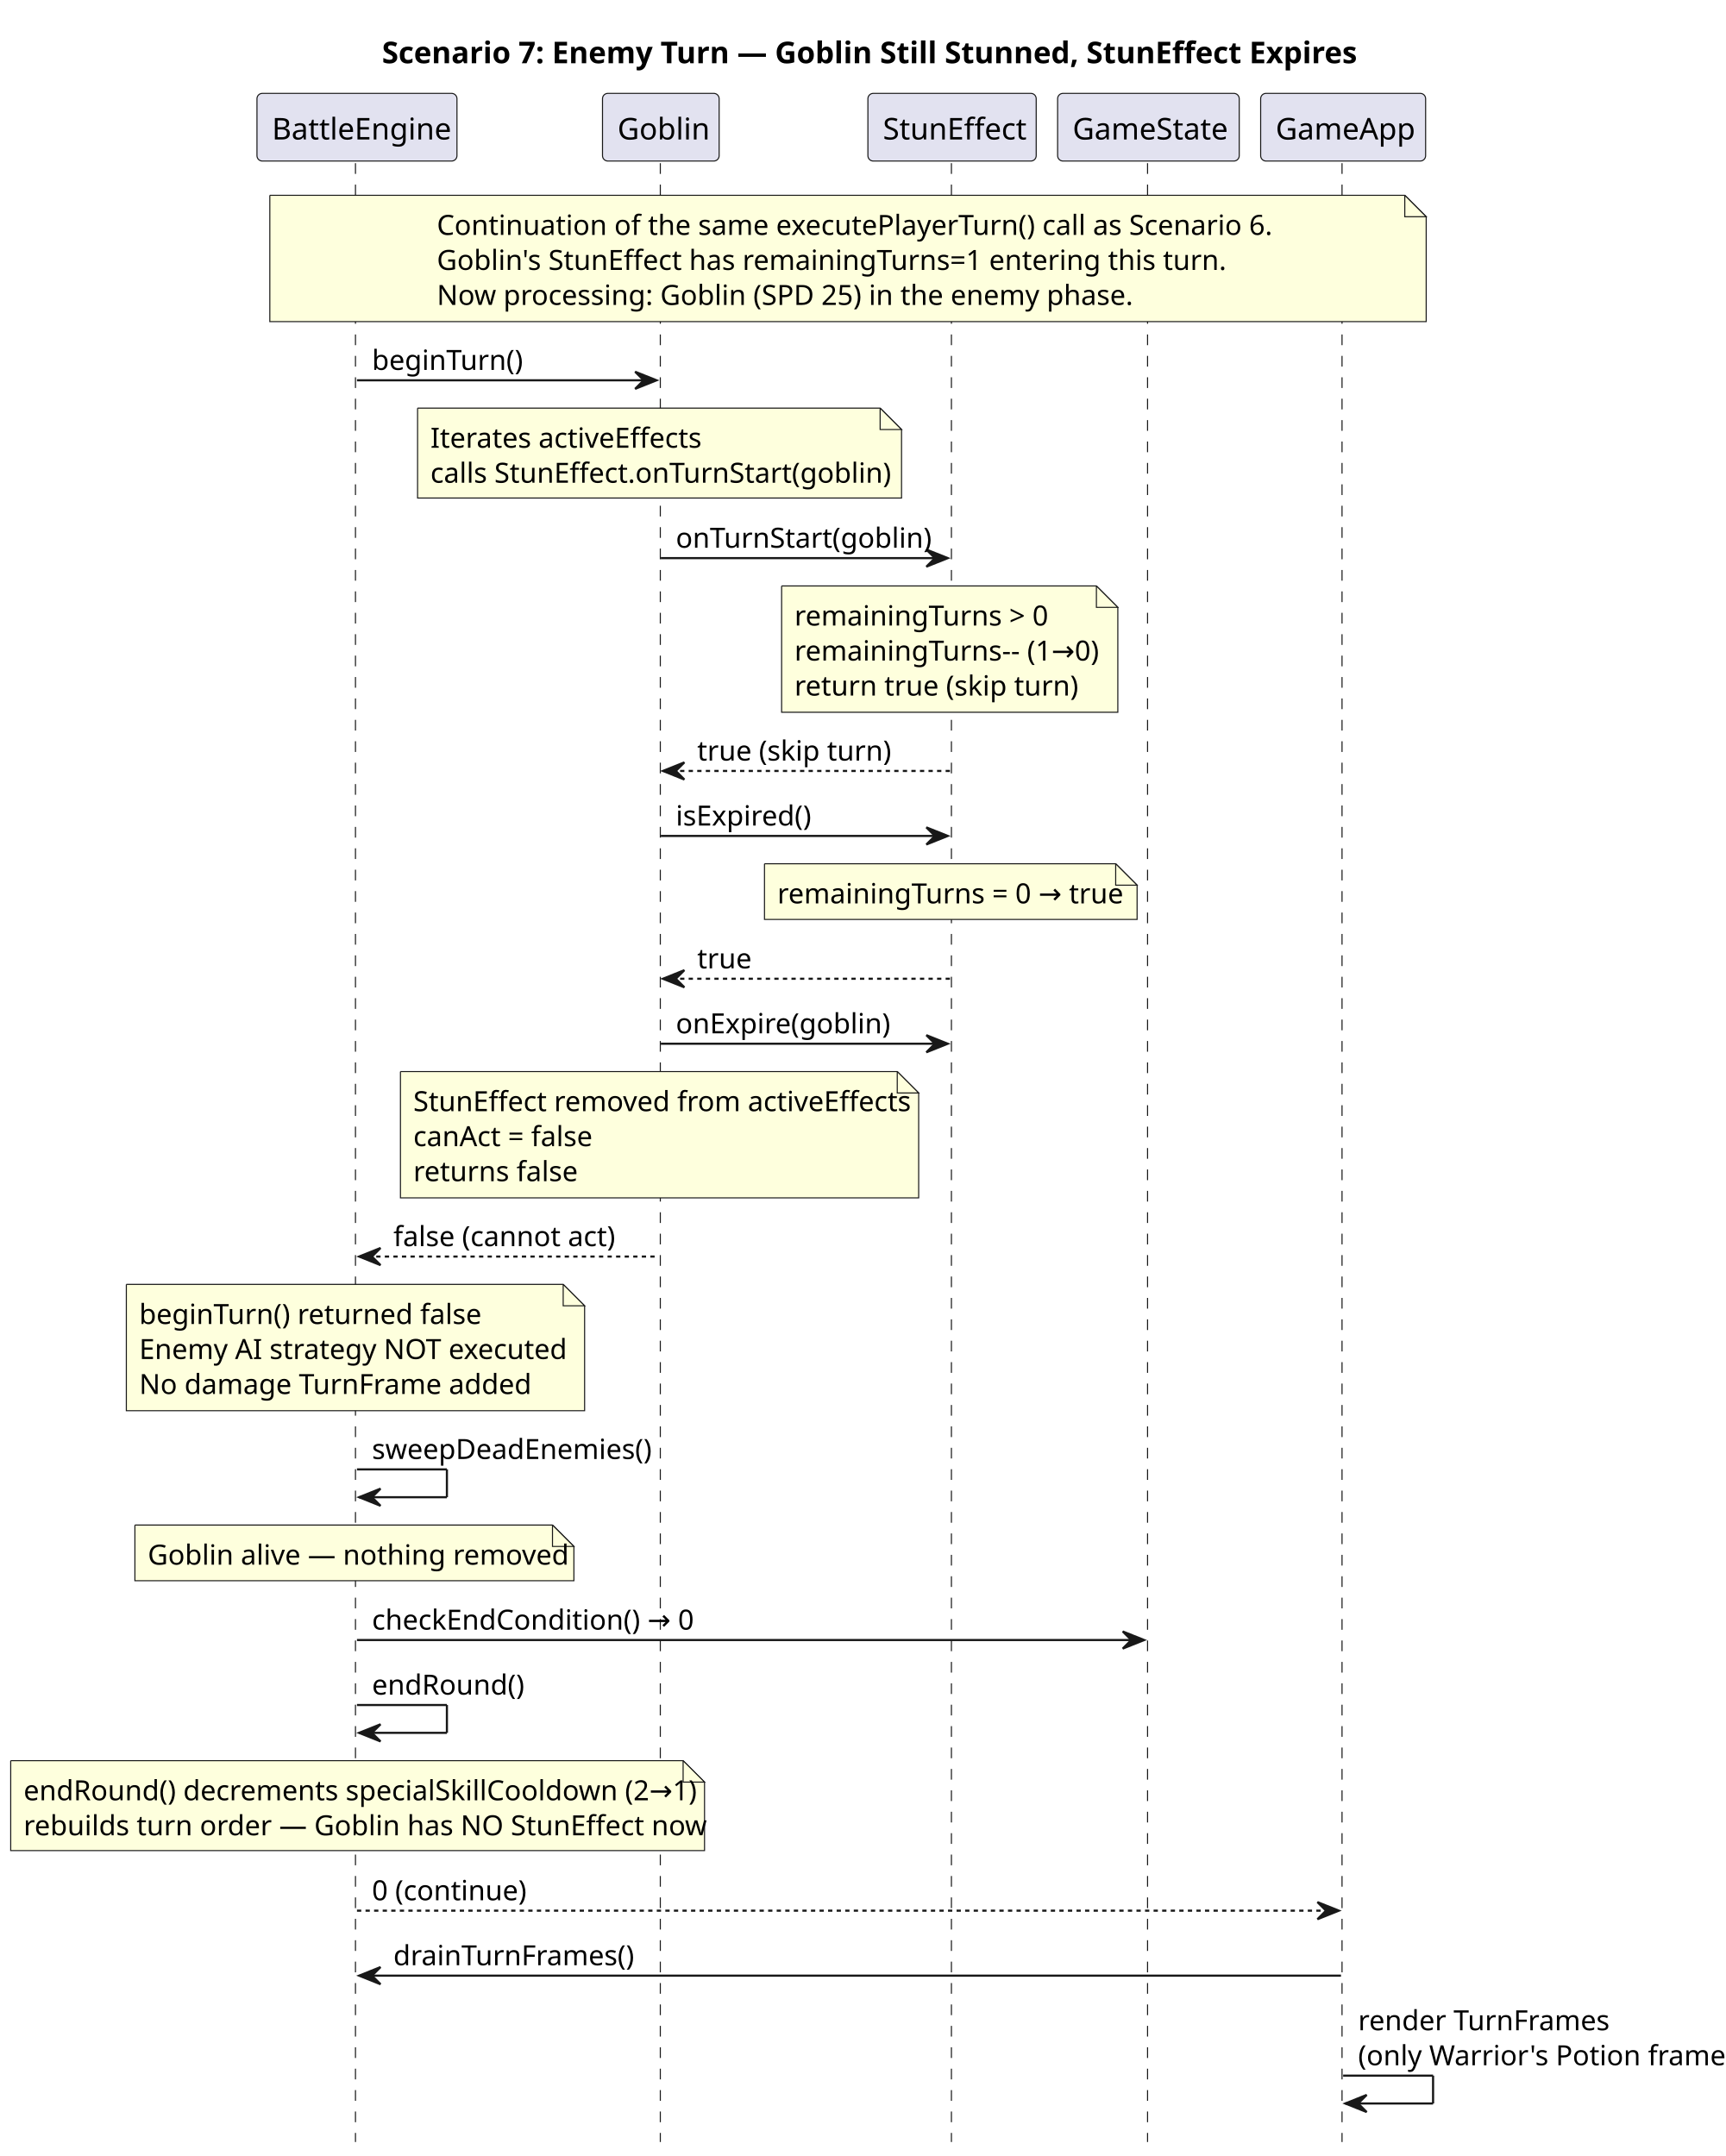
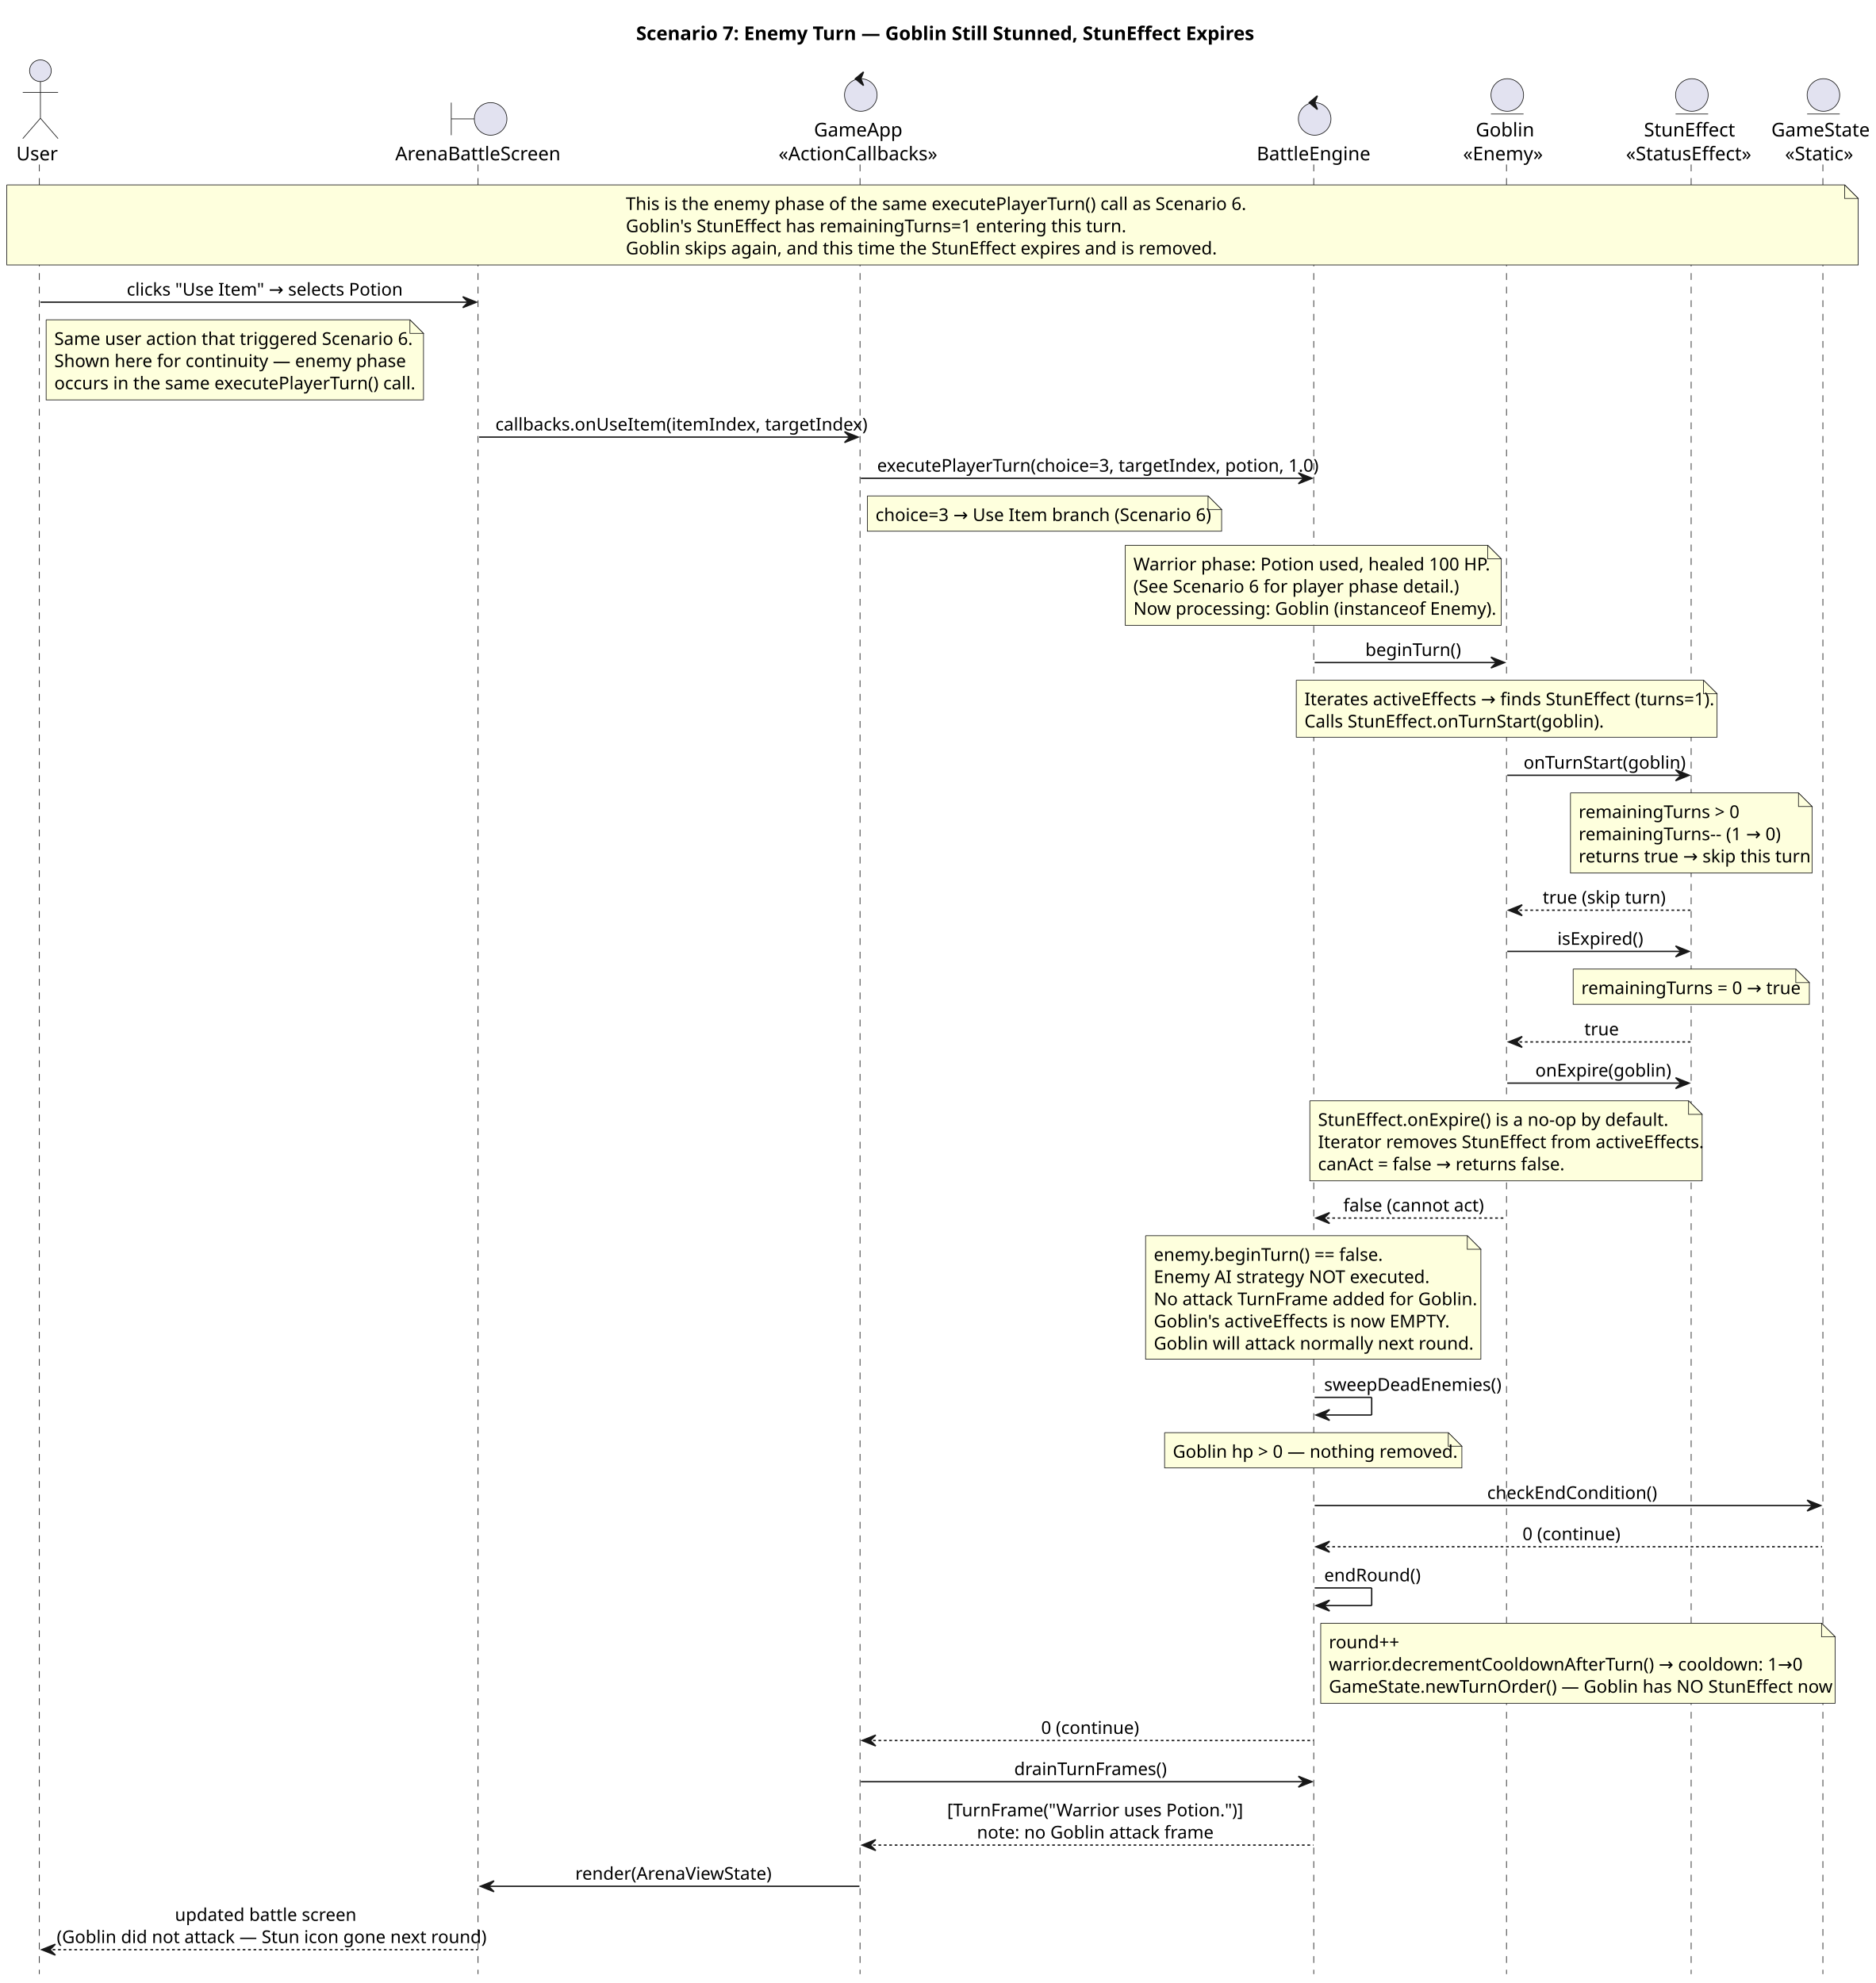
- <svg xmlns="http://www.w3.org/2000/svg" contentStyleType="text/css" height="1007px" preserveAspectRatio="none" style="width:806px;height:1007px;background:#FFFFFF;" version="1.1" viewBox="0 0 806 1007" width="806px" zoomAndPan="magnify">
+ <svg xmlns="http://www.w3.org/2000/svg" contentStyleType="text/css" height="1461px" preserveAspectRatio="none" style="width:1382px;height:1461px;background:#FFFFFF;" version="1.1" viewBox="0 0 1382 1461" width="1382px" zoomAndPan="magnify">
  <defs />
  <g>
-     <text fill="#000000" font-family="sans-serif" font-size="14" font-weight="bold" lengthAdjust="spacing" textLength="448.506" x="178.364" y="29.533">Scenario 7: Enemy Turn — Goblin Still Stunned, StunEffect Expires</text>
-     <line style="stroke:#181818;stroke-width:0.5;stroke-dasharray:5.0,5.0;" x1="166" x2="166" y1="76.219" y2="1000.469" />
-     <line style="stroke:#181818;stroke-width:0.5;stroke-dasharray:5.0,5.0;" x1="308.354" x2="308.354" y1="76.219" y2="1000.469" />
-     <line style="stroke:#181818;stroke-width:0.5;stroke-dasharray:5.0,5.0;" x1="444.291" x2="444.291" y1="76.219" y2="1000.469" />
-     <line style="stroke:#181818;stroke-width:0.5;stroke-dasharray:5.0,5.0;" x1="535.883" x2="535.883" y1="76.219" y2="1000.469" />
-     <line style="stroke:#181818;stroke-width:0.5;stroke-dasharray:5.0,5.0;" x1="626.697" x2="626.697" y1="76.219" y2="1000.469" />
-     <rect fill="#E2E2F0" height="31.609" rx="2.5" ry="2.5" style="stroke:#181818;stroke-width:0.5;" width="93.393" x="120" y="43.609" />
-     <text fill="#000000" font-family="sans-serif" font-size="14" lengthAdjust="spacing" textLength="79.393" x="127" y="65.143">BattleEngine</text>
-     <rect fill="#E2E2F0" height="31.609" rx="2.5" ry="2.5" style="stroke:#181818;stroke-width:0.5;" width="54.469" x="281.354" y="43.609" />
-     <text fill="#000000" font-family="sans-serif" font-size="14" lengthAdjust="spacing" textLength="40.469" x="288.354" y="65.143">Goblin</text>
-     <rect fill="#E2E2F0" height="31.609" rx="2.5" ry="2.5" style="stroke:#181818;stroke-width:0.5;" width="78.593" x="405.291" y="43.609" />
-     <text fill="#000000" font-family="sans-serif" font-size="14" lengthAdjust="spacing" textLength="64.593" x="412.291" y="65.143">StunEffect</text>
-     <rect fill="#E2E2F0" height="31.609" rx="2.5" ry="2.5" style="stroke:#181818;stroke-width:0.5;" width="84.814" x="493.883" y="43.609" />
-     <text fill="#000000" font-family="sans-serif" font-size="14" lengthAdjust="spacing" textLength="70.814" x="500.883" y="65.143">GameState</text>
-     <rect fill="#E2E2F0" height="31.609" rx="2.5" ry="2.5" style="stroke:#181818;stroke-width:0.5;" width="77.034" x="588.697" y="43.609" />
-     <text fill="#000000" font-family="sans-serif" font-size="14" lengthAdjust="spacing" textLength="63.034" x="595.697" y="65.143">GameApp</text>
-     <path d="M126,91.219 L126,150.219 L666,150.219 L666,101.219 L656,91.219 L126,91.219 " fill="#FEFFDD" style="stroke:#181818;stroke-width:0.5;" />
-     <path d="M656,91.219 L656,101.219 L666,101.219 L656,91.219 " fill="#FEFFDD" style="stroke:#181818;stroke-width:0.5;" />
-     <text fill="#000000" font-family="sans-serif" font-size="13" lengthAdjust="spacing" textLength="375.75" x="203.991" y="109.714">Continuation of the same executePlayerTurn() call as Scenario 6.</text>
-     <text fill="#000000" font-family="sans-serif" font-size="13" lengthAdjust="spacing" textLength="347.528" x="203.991" y="126.065">Goblin's StunEffect has remainingTurns=1 entering this turn.</text>
-     <text fill="#000000" font-family="sans-serif" font-size="13" lengthAdjust="spacing" textLength="315.047" x="203.991" y="142.417">Now processing: Goblin (SPD 25) in the enemy phase.</text>
-     <polygon fill="#181818" points="296.589,173.625,306.589,177.625,296.589,181.625,300.589,177.625" style="stroke:#181818;stroke-width:1;" />
-     <line style="stroke:#181818;stroke-width:1;" x1="166.696" x2="302.589" y1="177.625" y2="177.625" />
-     <text fill="#000000" font-family="sans-serif" font-size="13" lengthAdjust="spacing" textLength="67.196" x="173.696" y="172.769">beginTurn()</text>
-     <path d="M195,190.625 L195,232.625 L421,232.625 L421,200.625 L411,190.625 L195,190.625 " fill="#FEFFDD" style="stroke:#181818;stroke-width:0.5;" />
-     <path d="M411,190.625 L411,200.625 L421,200.625 L411,190.625 " fill="#FEFFDD" style="stroke:#181818;stroke-width:0.5;" />
-     <text fill="#000000" font-family="sans-serif" font-size="13" lengthAdjust="spacing" textLength="120.663" x="201" y="209.12">Iterates activeEffects</text>
-     <text fill="#000000" font-family="sans-serif" font-size="13" lengthAdjust="spacing" textLength="205.207" x="201" y="225.472">calls StunEffect.onTurnStart(goblin)</text>
-     <polygon fill="#181818" points="432.587,256.68,442.587,260.68,432.587,264.68,436.587,260.68" style="stroke:#181818;stroke-width:1;" />
-     <line style="stroke:#181818;stroke-width:1;" x1="308.589" x2="438.587" y1="260.68" y2="260.68" />
-     <text fill="#000000" font-family="sans-serif" font-size="13" lengthAdjust="spacing" textLength="111.998" x="315.589" y="255.823">onTurnStart(goblin)</text>
-     <path d="M365,273.68 L365,332.68 L522,332.68 L522,283.68 L512,273.68 L365,273.68 " fill="#FEFFDD" style="stroke:#181818;stroke-width:0.5;" />
-     <path d="M512,273.68 L512,283.68 L522,283.68 L512,273.68 " fill="#FEFFDD" style="stroke:#181818;stroke-width:0.5;" />
-     <text fill="#000000" font-family="sans-serif" font-size="13" lengthAdjust="spacing" textLength="112.36" x="371" y="292.175">remainingTurns &gt; 0</text>
-     <text fill="#000000" font-family="sans-serif" font-size="13" lengthAdjust="spacing" textLength="136.919" x="371" y="308.526">remainingTurns-- (1→0)</text>
-     <text fill="#000000" font-family="sans-serif" font-size="13" lengthAdjust="spacing" textLength="121.374" x="371" y="324.878">return true (skip turn)</text>
-     <polygon fill="#181818" points="319.589,356.086,309.589,360.086,319.589,364.086,315.589,360.086" style="stroke:#181818;stroke-width:1;" />
-     <line style="stroke:#181818;stroke-width:1;stroke-dasharray:2.0,2.0;" x1="313.589" x2="443.587" y1="360.086" y2="360.086" />
-     <text fill="#000000" font-family="sans-serif" font-size="13" lengthAdjust="spacing" textLength="83.802" x="325.589" y="355.229">true (skip turn)</text>
-     <polygon fill="#181818" points="432.587,386.438,442.587,390.438,432.587,394.438,436.587,390.438" style="stroke:#181818;stroke-width:1;" />
-     <line style="stroke:#181818;stroke-width:1;" x1="308.589" x2="438.587" y1="390.438" y2="390.438" />
-     <text fill="#000000" font-family="sans-serif" font-size="13" lengthAdjust="spacing" textLength="62.124" x="315.589" y="385.581">isExpired()</text>
-     <path d="M357,403.438 L357,429.438 L531,429.438 L531,413.438 L521,403.438 L357,403.438 " fill="#FEFFDD" style="stroke:#181818;stroke-width:0.5;" />
-     <path d="M521,403.438 L521,413.438 L531,413.438 L521,403.438 " fill="#FEFFDD" style="stroke:#181818;stroke-width:0.5;" />
-     <text fill="#000000" font-family="sans-serif" font-size="13" lengthAdjust="spacing" textLength="153.201" x="363" y="421.933">remainingTurns = 0 → true</text>
-     <polygon fill="#181818" points="319.589,453.141,309.589,457.141,319.589,461.141,315.589,457.141" style="stroke:#181818;stroke-width:1;" />
-     <line style="stroke:#181818;stroke-width:1;stroke-dasharray:2.0,2.0;" x1="313.589" x2="443.587" y1="457.141" y2="457.141" />
-     <text fill="#000000" font-family="sans-serif" font-size="13" lengthAdjust="spacing" textLength="22.401" x="325.589" y="452.284">true</text>
-     <polygon fill="#181818" points="432.587,483.492,442.587,487.492,432.587,491.492,436.587,487.492" style="stroke:#181818;stroke-width:1;" />
-     <line style="stroke:#181818;stroke-width:1;" x1="308.589" x2="438.587" y1="487.492" y2="487.492" />
-     <text fill="#000000" font-family="sans-serif" font-size="13" lengthAdjust="spacing" textLength="94.663" x="315.589" y="482.636">onExpire(goblin)</text>
-     <path d="M187,500.492 L187,559.492 L429,559.492 L429,510.492 L419,500.492 L187,500.492 " fill="#FEFFDD" style="stroke:#181818;stroke-width:0.5;" />
-     <path d="M419,500.492 L419,510.492 L429,510.492 L419,500.492 " fill="#FEFFDD" style="stroke:#181818;stroke-width:0.5;" />
-     <text fill="#000000" font-family="sans-serif" font-size="13" lengthAdjust="spacing" textLength="221.089" x="193" y="518.987">StunEffect removed from activeEffects</text>
-     <text fill="#000000" font-family="sans-serif" font-size="13" lengthAdjust="spacing" textLength="82.018" x="193" y="535.339">canAct = false</text>
-     <text fill="#000000" font-family="sans-serif" font-size="13" lengthAdjust="spacing" textLength="71.532" x="193" y="551.69">returns false</text>
-     <polygon fill="#181818" points="177.696,582.898,167.696,586.898,177.696,590.898,173.696,586.898" style="stroke:#181818;stroke-width:1;" />
-     <line style="stroke:#181818;stroke-width:1;stroke-dasharray:2.0,2.0;" x1="171.696" x2="307.589" y1="586.898" y2="586.898" />
-     <text fill="#000000" font-family="sans-serif" font-size="13" lengthAdjust="spacing" textLength="99.715" x="183.696" y="582.042">false (cannot act)</text>
-     <path d="M59,599.898 L59,658.898 L273,658.898 L273,609.898 L263,599.898 L59,599.898 " fill="#FEFFDD" style="stroke:#181818;stroke-width:0.5;" />
-     <path d="M263,599.898 L263,609.898 L273,609.898 L263,599.898 " fill="#FEFFDD" style="stroke:#181818;stroke-width:0.5;" />
-     <text fill="#000000" font-family="sans-serif" font-size="13" lengthAdjust="spacing" textLength="150.3" x="65" y="618.394">beginTurn() returned false</text>
-     <text fill="#000000" font-family="sans-serif" font-size="13" lengthAdjust="spacing" textLength="193.635" x="65" y="634.745">Enemy AI strategy NOT executed</text>
-     <text fill="#000000" font-family="sans-serif" font-size="13" lengthAdjust="spacing" textLength="174.872" x="65" y="651.097">No damage TurnFrame added</text>
-     <line style="stroke:#181818;stroke-width:1;" x1="166.696" x2="208.696" y1="686.305" y2="686.305" />
-     <line style="stroke:#181818;stroke-width:1;" x1="208.696" x2="208.696" y1="686.305" y2="699.305" />
-     <line style="stroke:#181818;stroke-width:1;" x1="167.696" x2="208.696" y1="699.305" y2="699.305" />
-     <polygon fill="#181818" points="177.696,695.305,167.696,699.305,177.696,703.305,173.696,699.305" style="stroke:#181818;stroke-width:1;" />
-     <text fill="#000000" font-family="sans-serif" font-size="13" lengthAdjust="spacing" textLength="127.893" x="173.696" y="681.448">sweepDeadEnemies()</text>
-     <path d="M63,712.305 L63,738.305 L268,738.305 L268,722.305 L258,712.305 L63,712.305 " fill="#FEFFDD" style="stroke:#181818;stroke-width:0.5;" />
-     <path d="M258,712.305 L258,722.305 L268,722.305 L258,712.305 " fill="#FEFFDD" style="stroke:#181818;stroke-width:0.5;" />
-     <text fill="#000000" font-family="sans-serif" font-size="13" lengthAdjust="spacing" textLength="184.99" x="69" y="730.8">Goblin alive — nothing removed</text>
-     <polygon fill="#181818" points="524.29,762.008,534.29,766.008,524.29,770.008,528.29,766.008" style="stroke:#181818;stroke-width:1;" />
-     <line style="stroke:#181818;stroke-width:1;" x1="166.696" x2="530.29" y1="766.008" y2="766.008" />
-     <text fill="#000000" font-family="sans-serif" font-size="13" lengthAdjust="spacing" textLength="146.345" x="173.696" y="761.151">checkEndCondition() → 0</text>
-     <line style="stroke:#181818;stroke-width:1;" x1="166.696" x2="208.696" y1="796.359" y2="796.359" />
-     <line style="stroke:#181818;stroke-width:1;" x1="208.696" x2="208.696" y1="796.359" y2="809.359" />
-     <line style="stroke:#181818;stroke-width:1;" x1="167.696" x2="208.696" y1="809.359" y2="809.359" />
-     <polygon fill="#181818" points="177.696,805.359,167.696,809.359,177.696,813.359,173.696,809.359" style="stroke:#181818;stroke-width:1;" />
-     <text fill="#000000" font-family="sans-serif" font-size="13" lengthAdjust="spacing" textLength="68.656" x="173.696" y="791.503">endRound()</text>
-     <path d="M5,822.359 L5,864.359 L329,864.359 L329,832.359 L319,822.359 L5,822.359 " fill="#FEFFDD" style="stroke:#181818;stroke-width:0.5;" />
-     <path d="M319,822.359 L319,832.359 L329,832.359 L319,822.359 " fill="#FEFFDD" style="stroke:#181818;stroke-width:0.5;" />
-     <text fill="#000000" font-family="sans-serif" font-size="13" lengthAdjust="spacing" textLength="303.862" x="11" y="840.855">endRound() decrements specialSkillCooldown (2→1)</text>
-     <text fill="#000000" font-family="sans-serif" font-size="13" lengthAdjust="spacing" textLength="302.034" x="11" y="857.206">rebuilds turn order — Goblin has NO StunEffect now</text>
-     <polygon fill="#181818" points="615.214,888.414,625.214,892.414,615.214,896.414,619.214,892.414" style="stroke:#181818;stroke-width:1;" />
-     <line style="stroke:#181818;stroke-width:1;stroke-dasharray:2.0,2.0;" x1="166.696" x2="621.214" y1="892.414" y2="892.414" />
-     <text fill="#000000" font-family="sans-serif" font-size="13" lengthAdjust="spacing" textLength="68.65" x="173.696" y="887.558">0 (continue)</text>
-     <polygon fill="#181818" points="177.696,918.766,167.696,922.766,177.696,926.766,173.696,922.766" style="stroke:#181818;stroke-width:1;" />
-     <line style="stroke:#181818;stroke-width:1;" x1="171.696" x2="626.214" y1="922.766" y2="922.766" />
-     <text fill="#000000" font-family="sans-serif" font-size="13" lengthAdjust="spacing" textLength="108.355" x="183.696" y="917.909">drainTurnFrames()</text>
-     <line style="stroke:#181818;stroke-width:1;" x1="627.214" x2="669.214" y1="969.469" y2="969.469" />
-     <line style="stroke:#181818;stroke-width:1;" x1="669.214" x2="669.214" y1="969.469" y2="982.469" />
-     <line style="stroke:#181818;stroke-width:1;" x1="628.214" x2="669.214" y1="982.469" y2="982.469" />
-     <polygon fill="#181818" points="638.214,978.469,628.214,982.469,638.214,986.469,634.214,982.469" style="stroke:#181818;stroke-width:1;" />
-     <text fill="#000000" font-family="sans-serif" font-size="13" lengthAdjust="spacing" textLength="111.979" x="634.214" y="948.261">render TurnFrames</text>
-     <text fill="#000000" font-family="sans-serif" font-size="13" lengthAdjust="spacing" textLength="165.02" x="634.214" y="964.612">(only Warrior's Potion frame)</text>
+     <text fill="#000000" font-family="sans-serif" font-size="14" font-weight="bold" lengthAdjust="spacing" textLength="448.506" x="468.642" y="29.533">Scenario 7: Enemy Turn — Goblin Still Stunned, StunEffect Expires</text>
+     <line style="stroke:#181818;stroke-width:0.5;stroke-dasharray:5.0,5.0;" x1="29" x2="29" y1="121.219" y2="1454.445" />
+     <line style="stroke:#181818;stroke-width:0.5;stroke-dasharray:5.0,5.0;" x1="352.199" x2="352.199" y1="121.219" y2="1454.445" />
+     <line style="stroke:#181818;stroke-width:0.5;stroke-dasharray:5.0,5.0;" x1="633.597" x2="633.597" y1="121.219" y2="1454.445" />
+     <line style="stroke:#181818;stroke-width:0.5;stroke-dasharray:5.0,5.0;" x1="967.862" x2="967.862" y1="121.219" y2="1454.445" />
+     <line style="stroke:#181818;stroke-width:0.5;stroke-dasharray:5.0,5.0;" x1="1109.878" x2="1109.878" y1="121.219" y2="1454.445" />
+     <line style="stroke:#181818;stroke-width:0.5;stroke-dasharray:5.0,5.0;" x1="1245.921" x2="1245.921" y1="121.219" y2="1454.445" />
+     <line style="stroke:#181818;stroke-width:0.5;stroke-dasharray:5.0,5.0;" x1="1342.976" x2="1342.976" y1="121.219" y2="1454.445" />
+     <text fill="#000000" font-family="sans-serif" font-size="14" lengthAdjust="spacing" textLength="29.559" x="12" y="118.143">User</text>
+     <ellipse cx="29.779" cy="52.109" fill="#E2E2F0" rx="8" ry="8" style="stroke:#181818;stroke-width:0.5;" />
+     <path d="M29.779,60.109 L29.779,87.109 M16.779,68.109 L42.779,68.109 M29.779,87.109 L16.779,102.109 M29.779,87.109 L42.779,102.109 " fill="none" style="stroke:#181818;stroke-width:0.5;" />
+     <text fill="#000000" font-family="sans-serif" font-size="14" lengthAdjust="spacing" textLength="117.517" x="291.199" y="118.143">ArenaBattleScreen</text>
+     <path d="M332.457,75.609 L332.457,99.609 M332.457,87.609 L349.457,87.609 " fill="none" style="stroke:#181818;stroke-width:0.5;" />
+     <ellipse cx="361.457" cy="87.609" fill="#E2E2F0" rx="12" ry="12" style="stroke:#181818;stroke-width:0.5;" />
+     <text fill="#000000" font-family="sans-serif" font-size="14" lengthAdjust="spacing" textLength="63.034" x="599.666" y="100.533">GameApp</text>
+     <text fill="#000000" font-family="sans-serif" font-size="14" lengthAdjust="spacing" textLength="115.172" x="573.597" y="118.143">«ActionCallbacks»</text>
+     <ellipse cx="634.183" cy="70" fill="#E2E2F0" rx="12" ry="12" style="stroke:#181818;stroke-width:0.5;" />
+     <polygon fill="#181818" points="630.183,58,636.183,53,634.183,58,636.183,63,630.183,58" style="stroke:#181818;stroke-width:1;" />
+     <text fill="#000000" font-family="sans-serif" font-size="14" lengthAdjust="spacing" textLength="79.393" x="925.862" y="118.143">BattleEngine</text>
+     <ellipse cx="968.558" cy="87.609" fill="#E2E2F0" rx="12" ry="12" style="stroke:#181818;stroke-width:0.5;" />
+     <polygon fill="#181818" points="964.558,75.609,970.558,70.609,968.558,75.609,970.558,80.609,964.558,75.609" style="stroke:#181818;stroke-width:1;" />
+     <text fill="#000000" font-family="sans-serif" font-size="14" lengthAdjust="spacing" textLength="40.469" x="1087.216" y="100.533">Goblin</text>
+     <text fill="#000000" font-family="sans-serif" font-size="14" lengthAdjust="spacing" textLength="59.145" x="1077.878" y="118.143">«Enemy»</text>
+     <ellipse cx="1110.451" cy="70" fill="#E2E2F0" rx="12" ry="12" style="stroke:#181818;stroke-width:0.5;" />
+     <line style="stroke:#181818;stroke-width:0.5;" x1="1098.451" x2="1122.451" y1="84" y2="84" />
+     <text fill="#000000" font-family="sans-serif" font-size="14" lengthAdjust="spacing" textLength="64.593" x="1211.152" y="100.533">StunEffect</text>
+     <text fill="#000000" font-family="sans-serif" font-size="14" lengthAdjust="spacing" textLength="91.055" x="1197.921" y="118.143">«StatusEffect»</text>
+     <ellipse cx="1246.449" cy="70" fill="#E2E2F0" rx="12" ry="12" style="stroke:#181818;stroke-width:0.5;" />
+     <line style="stroke:#181818;stroke-width:0.5;" x1="1234.449" x2="1258.449" y1="84" y2="84" />
+     <text fill="#000000" font-family="sans-serif" font-size="14" lengthAdjust="spacing" textLength="70.814" x="1304.976" y="100.533">GameState</text>
+     <text fill="#000000" font-family="sans-serif" font-size="14" lengthAdjust="spacing" textLength="50.586" x="1315.09" y="118.143">«Static»</text>
+     <ellipse cx="1343.383" cy="70" fill="#E2E2F0" rx="12" ry="12" style="stroke:#181818;stroke-width:0.5;" />
+     <line style="stroke:#181818;stroke-width:0.5;" x1="1331.383" x2="1355.383" y1="84" y2="84" />
+     <path d="M5,136.219 L5,195.219 L1369,195.219 L1369,146.219 L1359,136.219 L5,136.219 " fill="#FEFFDD" style="stroke:#181818;stroke-width:0.5;" />
+     <path d="M1359,136.219 L1359,146.219 L1369,146.219 L1359,136.219 " fill="#FEFFDD" style="stroke:#181818;stroke-width:0.5;" />
+     <text fill="#000000" font-family="sans-serif" font-size="13" lengthAdjust="spacing" textLength="443.657" x="461.066" y="154.714">This is the enemy phase of the same executePlayerTurn() call as Scenario 6.</text>
+     <text fill="#000000" font-family="sans-serif" font-size="13" lengthAdjust="spacing" textLength="347.528" x="461.066" y="171.065">Goblin's StunEffect has remainingTurns=1 entering this turn.</text>
+     <text fill="#000000" font-family="sans-serif" font-size="13" lengthAdjust="spacing" textLength="414.051" x="461.066" y="187.417">Goblin skips again, and this time the StunEffect expires and is removed.</text>
+     <polygon fill="#181818" points="340.957,218.625,350.957,222.625,340.957,226.625,344.957,222.625" style="stroke:#181818;stroke-width:1;" />
+     <line style="stroke:#181818;stroke-width:1;" x1="29.779" x2="346.957" y1="222.625" y2="222.625" />
+     <text fill="#000000" font-family="sans-serif" font-size="13" lengthAdjust="spacing" textLength="196.003" x="93.367" y="217.769">clicks "Use Item" → selects Potion</text>
+     <path d="M34,235.625 L34,294.625 L312,294.625 L312,245.625 L302,235.625 L34,235.625 " fill="#FEFFDD" style="stroke:#181818;stroke-width:0.5;" />
+     <path d="M302,235.625 L302,245.625 L312,245.625 L302,235.625 " fill="#FEFFDD" style="stroke:#181818;stroke-width:0.5;" />
+     <text fill="#000000" font-family="sans-serif" font-size="13" lengthAdjust="spacing" textLength="250.751" x="40" y="254.12">Same user action that triggered Scenario 6.</text>
+     <text fill="#000000" font-family="sans-serif" font-size="13" lengthAdjust="spacing" textLength="244.969" x="40" y="270.472">Shown here for continuity — enemy phase</text>
+     <text fill="#000000" font-family="sans-serif" font-size="13" lengthAdjust="spacing" textLength="257.213" x="40" y="286.823">occurs in the same executePlayerTurn() call.</text>
+     <polygon fill="#181818" points="622.183,318.031,632.183,322.031,622.183,326.031,626.183,322.031" style="stroke:#181818;stroke-width:1;" />
+     <line style="stroke:#181818;stroke-width:1;" x1="352.957" x2="628.183" y1="322.031" y2="322.031" />
+     <text fill="#000000" font-family="sans-serif" font-size="13" lengthAdjust="spacing" textLength="257.226" x="364.957" y="317.175">callbacks.onUseItem(itemIndex, targetIndex)</text>
+     <polygon fill="#181818" points="956.558,348.383,966.558,352.383,956.558,356.383,960.558,352.383" style="stroke:#181818;stroke-width:1;" />
+     <line style="stroke:#181818;stroke-width:1;" x1="634.183" x2="962.558" y1="352.383" y2="352.383" />
+     <text fill="#000000" font-family="sans-serif" font-size="13" lengthAdjust="spacing" textLength="310.375" x="646.183" y="347.526">executePlayerTurn(choice=3, targetIndex, potion, 1.0)</text>
+     <path d="M639,365.383 L639,391.383 L900,391.383 L900,375.383 L890,365.383 L639,365.383 " fill="#FEFFDD" style="stroke:#181818;stroke-width:0.5;" />
+     <path d="M890,365.383 L890,375.383 L900,375.383 L890,365.383 " fill="#FEFFDD" style="stroke:#181818;stroke-width:0.5;" />
+     <text fill="#000000" font-family="sans-serif" font-size="13" lengthAdjust="spacing" textLength="240.633" x="645" y="383.878">choice=3 → Use Item branch (Scenario 6)</text>
+     <path d="M829,401.734 L829,460.734 L1106,460.734 L1106,411.734 L1096,401.734 L829,401.734 " fill="#FEFFDD" style="stroke:#181818;stroke-width:0.5;" />
+     <path d="M1096,401.734 L1096,411.734 L1106,411.734 L1096,401.734 " fill="#FEFFDD" style="stroke:#181818;stroke-width:0.5;" />
+     <text fill="#000000" font-family="sans-serif" font-size="13" lengthAdjust="spacing" textLength="254.37" x="835" y="420.229">Warrior phase: Potion used, healed 100 HP.</text>
+     <text fill="#000000" font-family="sans-serif" font-size="13" lengthAdjust="spacing" textLength="232.686" x="835" y="436.581">(See Scenario 6 for player phase detail.)</text>
+     <text fill="#000000" font-family="sans-serif" font-size="13" lengthAdjust="spacing" textLength="256.502" x="835" y="452.933">Now processing: Goblin (instanceof Enemy).</text>
+     <polygon fill="#181818" points="1098.451,484.141,1108.451,488.141,1098.451,492.141,1102.451,488.141" style="stroke:#181818;stroke-width:1;" />
+     <line style="stroke:#181818;stroke-width:1;" x1="968.558" x2="1104.451" y1="488.141" y2="488.141" />
+     <text fill="#000000" font-family="sans-serif" font-size="13" lengthAdjust="spacing" textLength="67.196" x="1005.906" y="483.284">beginTurn()</text>
+     <path d="M955,501.141 L955,543.141 L1265,543.141 L1265,511.141 L1255,501.141 L955,501.141 " fill="#FEFFDD" style="stroke:#181818;stroke-width:0.5;" />
+     <path d="M1255,501.141 L1255,511.141 L1265,511.141 L1255,501.141 " fill="#FEFFDD" style="stroke:#181818;stroke-width:0.5;" />
+     <text fill="#000000" font-family="sans-serif" font-size="13" lengthAdjust="spacing" textLength="289.758" x="961" y="519.636">Iterates activeEffects → finds StunEffect (turns=1).</text>
+     <text fill="#000000" font-family="sans-serif" font-size="13" lengthAdjust="spacing" textLength="211.707" x="961" y="535.987">Calls StunEffect.onTurnStart(goblin).</text>
+     <polygon fill="#181818" points="1234.449,567.195,1244.449,571.195,1234.449,575.195,1238.449,571.195" style="stroke:#181818;stroke-width:1;" />
+     <line style="stroke:#181818;stroke-width:1;" x1="1110.451" x2="1240.449" y1="571.195" y2="571.195" />
+     <text fill="#000000" font-family="sans-serif" font-size="13" lengthAdjust="spacing" textLength="111.998" x="1122.451" y="566.339">onTurnStart(goblin)</text>
+     <path d="M1157,584.195 L1157,643.195 L1335,643.195 L1335,594.195 L1325,584.195 L1157,584.195 " fill="#FEFFDD" style="stroke:#181818;stroke-width:0.5;" />
+     <path d="M1325,584.195 L1325,594.195 L1335,594.195 L1325,584.195 " fill="#FEFFDD" style="stroke:#181818;stroke-width:0.5;" />
+     <text fill="#000000" font-family="sans-serif" font-size="13" lengthAdjust="spacing" textLength="112.36" x="1163" y="602.69">remainingTurns &gt; 0</text>
+     <text fill="#000000" font-family="sans-serif" font-size="13" lengthAdjust="spacing" textLength="144.143" x="1163" y="619.042">remainingTurns-- (1 → 0)</text>
+     <text fill="#000000" font-family="sans-serif" font-size="13" lengthAdjust="spacing" textLength="157.885" x="1163" y="635.394">returns true → skip this turn</text>
+     <polygon fill="#181818" points="1121.451,666.602,1111.451,670.602,1121.451,674.602,1117.451,670.602" style="stroke:#181818;stroke-width:1;" />
+     <line style="stroke:#181818;stroke-width:1;stroke-dasharray:2.0,2.0;" x1="1115.451" x2="1245.449" y1="670.602" y2="670.602" />
+     <text fill="#000000" font-family="sans-serif" font-size="13" lengthAdjust="spacing" textLength="83.802" x="1136.549" y="665.745">true (skip turn)</text>
+     <polygon fill="#181818" points="1234.449,696.953,1244.449,700.953,1234.449,704.953,1238.449,700.953" style="stroke:#181818;stroke-width:1;" />
+     <line style="stroke:#181818;stroke-width:1;" x1="1110.451" x2="1240.449" y1="700.953" y2="700.953" />
+     <text fill="#000000" font-family="sans-serif" font-size="13" lengthAdjust="spacing" textLength="62.124" x="1147.388" y="696.097">isExpired()</text>
+     <path d="M1159,713.953 L1159,739.953 L1333,739.953 L1333,723.953 L1323,713.953 L1159,713.953 " fill="#FEFFDD" style="stroke:#181818;stroke-width:0.5;" />
+     <path d="M1323,713.953 L1323,723.953 L1333,723.953 L1323,713.953 " fill="#FEFFDD" style="stroke:#181818;stroke-width:0.5;" />
+     <text fill="#000000" font-family="sans-serif" font-size="13" lengthAdjust="spacing" textLength="153.201" x="1165" y="732.448">remainingTurns = 0 → true</text>
+     <polygon fill="#181818" points="1121.451,763.656,1111.451,767.656,1121.451,771.656,1117.451,767.656" style="stroke:#181818;stroke-width:1;" />
+     <line style="stroke:#181818;stroke-width:1;stroke-dasharray:2.0,2.0;" x1="1115.451" x2="1245.449" y1="767.656" y2="767.656" />
+     <text fill="#000000" font-family="sans-serif" font-size="13" lengthAdjust="spacing" textLength="22.401" x="1167.249" y="762.8">true</text>
+     <polygon fill="#181818" points="1234.449,794.008,1244.449,798.008,1234.449,802.008,1238.449,798.008" style="stroke:#181818;stroke-width:1;" />
+     <line style="stroke:#181818;stroke-width:1;" x1="1110.451" x2="1240.449" y1="798.008" y2="798.008" />
+     <text fill="#000000" font-family="sans-serif" font-size="13" lengthAdjust="spacing" textLength="94.663" x="1131.118" y="793.151">onExpire(goblin)</text>
+     <path d="M965,811.008 L965,870.008 L1254,870.008 L1254,821.008 L1244,811.008 L965,811.008 " fill="#FEFFDD" style="stroke:#181818;stroke-width:0.5;" />
+     <path d="M1244,811.008 L1244,821.008 L1254,821.008 L1244,811.008 " fill="#FEFFDD" style="stroke:#181818;stroke-width:0.5;" />
+     <text fill="#000000" font-family="sans-serif" font-size="13" lengthAdjust="spacing" textLength="247.857" x="971" y="829.503">StunEffect.onExpire() is a no-op by default.</text>
+     <text fill="#000000" font-family="sans-serif" font-size="13" lengthAdjust="spacing" textLength="268.766" x="971" y="845.855">Iterator removes StunEffect from activeEffects.</text>
+     <text fill="#000000" font-family="sans-serif" font-size="13" lengthAdjust="spacing" textLength="175.602" x="971" y="862.206">canAct = false → returns false.</text>
+     <polygon fill="#181818" points="979.558,893.414,969.558,897.414,979.558,901.414,975.558,897.414" style="stroke:#181818;stroke-width:1;" />
+     <line style="stroke:#181818;stroke-width:1;stroke-dasharray:2.0,2.0;" x1="973.558" x2="1109.451" y1="897.414" y2="897.414" />
+     <text fill="#000000" font-family="sans-serif" font-size="13" lengthAdjust="spacing" textLength="99.715" x="989.647" y="892.558">false (cannot act)</text>
+     <path d="M844,910.414 L844,1001.414 L1091,1001.414 L1091,920.414 L1081,910.414 L844,910.414 " fill="#FEFFDD" style="stroke:#181818;stroke-width:0.5;" />
+     <path d="M1081,910.414 L1081,920.414 L1091,920.414 L1081,910.414 " fill="#FEFFDD" style="stroke:#181818;stroke-width:0.5;" />
+     <text fill="#000000" font-family="sans-serif" font-size="13" lengthAdjust="spacing" textLength="163.306" x="850" y="928.909">enemy.beginTurn() == false.</text>
+     <text fill="#000000" font-family="sans-serif" font-size="13" lengthAdjust="spacing" textLength="197.247" x="850" y="945.261">Enemy AI strategy NOT executed.</text>
+     <text fill="#000000" font-family="sans-serif" font-size="13" lengthAdjust="spacing" textLength="226.161" x="850" y="961.612">No attack TurnFrame added for Goblin.</text>
+     <text fill="#000000" font-family="sans-serif" font-size="13" lengthAdjust="spacing" textLength="216.334" x="850" y="977.964">Goblin's activeEffects is now EMPTY.</text>
+     <text fill="#000000" font-family="sans-serif" font-size="13" lengthAdjust="spacing" textLength="218.931" x="850" y="994.315">Goblin will attack normally next round.</text>
+     <line style="stroke:#181818;stroke-width:1;" x1="968.558" x2="1010.558" y1="1029.523" y2="1029.523" />
+     <line style="stroke:#181818;stroke-width:1;" x1="1010.558" x2="1010.558" y1="1029.523" y2="1042.523" />
+     <line style="stroke:#181818;stroke-width:1;" x1="969.558" x2="1010.558" y1="1042.523" y2="1042.523" />
+     <polygon fill="#181818" points="979.558,1038.523,969.558,1042.523,979.558,1046.523,975.558,1042.523" style="stroke:#181818;stroke-width:1;" />
+     <text fill="#000000" font-family="sans-serif" font-size="13" lengthAdjust="spacing" textLength="127.893" x="975.558" y="1024.667">sweepDeadEnemies()</text>
+     <path d="M858,1055.523 L858,1081.523 L1077,1081.523 L1077,1065.523 L1067,1055.523 L858,1055.523 " fill="#FEFFDD" style="stroke:#181818;stroke-width:0.5;" />
+     <path d="M1067,1055.523 L1067,1065.523 L1077,1065.523 L1067,1055.523 " fill="#FEFFDD" style="stroke:#181818;stroke-width:0.5;" />
+     <text fill="#000000" font-family="sans-serif" font-size="13" lengthAdjust="spacing" textLength="198.371" x="864" y="1074.019">Goblin hp &gt; 0 — nothing removed.</text>
+     <polygon fill="#181818" points="1331.383,1105.227,1341.383,1109.227,1331.383,1113.227,1335.383,1109.227" style="stroke:#181818;stroke-width:1;" />
+     <line style="stroke:#181818;stroke-width:1;" x1="968.558" x2="1337.383" y1="1109.227" y2="1109.227" />
+     <text fill="#000000" font-family="sans-serif" font-size="13" lengthAdjust="spacing" textLength="120.675" x="1095.633" y="1104.37">checkEndCondition()</text>
+     <polygon fill="#181818" points="979.558,1135.578,969.558,1139.578,979.558,1143.578,975.558,1139.578" style="stroke:#181818;stroke-width:1;" />
+     <line style="stroke:#181818;stroke-width:1;stroke-dasharray:2.0,2.0;" x1="973.558" x2="1342.383" y1="1139.578" y2="1139.578" />
+     <text fill="#000000" font-family="sans-serif" font-size="13" lengthAdjust="spacing" textLength="68.65" x="1121.646" y="1134.722">0 (continue)</text>
+     <line style="stroke:#181818;stroke-width:1;" x1="968.558" x2="1010.558" y1="1169.93" y2="1169.93" />
+     <line style="stroke:#181818;stroke-width:1;" x1="1010.558" x2="1010.558" y1="1169.93" y2="1182.93" />
+     <line style="stroke:#181818;stroke-width:1;" x1="969.558" x2="1010.558" y1="1182.93" y2="1182.93" />
+     <polygon fill="#181818" points="979.558,1178.93,969.558,1182.93,979.558,1186.93,975.558,1182.93" style="stroke:#181818;stroke-width:1;" />
+     <text fill="#000000" font-family="sans-serif" font-size="13" lengthAdjust="spacing" textLength="68.656" x="975.558" y="1165.073">endRound()</text>
+     <path d="M973,1195.93 L973,1254.93 L1352,1254.93 L1352,1205.93 L1342,1195.93 L973,1195.93 " fill="#FEFFDD" style="stroke:#181818;stroke-width:0.5;" />
+     <path d="M1342,1195.93 L1342,1205.93 L1352,1205.93 L1342,1195.93 " fill="#FEFFDD" style="stroke:#181818;stroke-width:0.5;" />
+     <text fill="#000000" font-family="sans-serif" font-size="13" lengthAdjust="spacing" textLength="48.433" x="979" y="1214.425">round++</text>
+     <text fill="#000000" font-family="sans-serif" font-size="13" lengthAdjust="spacing" textLength="331.678" x="979" y="1230.776">warrior.decrementCooldownAfterTurn() → cooldown: 1→0</text>
+     <text fill="#000000" font-family="sans-serif" font-size="13" lengthAdjust="spacing" textLength="358.37" x="979" y="1247.128">GameState.newTurnOrder() — Goblin has NO StunEffect now</text>
+     <polygon fill="#181818" points="645.183,1278.336,635.183,1282.336,645.183,1286.336,641.183,1282.336" style="stroke:#181818;stroke-width:1;" />
+     <line style="stroke:#181818;stroke-width:1;stroke-dasharray:2.0,2.0;" x1="639.183" x2="967.558" y1="1282.336" y2="1282.336" />
+     <text fill="#000000" font-family="sans-serif" font-size="13" lengthAdjust="spacing" textLength="68.65" x="767.046" y="1277.479">0 (continue)</text>
+     <polygon fill="#181818" points="956.558,1308.688,966.558,1312.688,956.558,1316.688,960.558,1312.688" style="stroke:#181818;stroke-width:1;" />
+     <line style="stroke:#181818;stroke-width:1;" x1="634.183" x2="962.558" y1="1312.688" y2="1312.688" />
+     <text fill="#000000" font-family="sans-serif" font-size="13" lengthAdjust="spacing" textLength="108.355" x="747.193" y="1307.831">drainTurnFrames()</text>
+     <polygon fill="#181818" points="645.183,1355.391,635.183,1359.391,645.183,1363.391,641.183,1359.391" style="stroke:#181818;stroke-width:1;" />
+     <line style="stroke:#181818;stroke-width:1;stroke-dasharray:2.0,2.0;" x1="639.183" x2="967.558" y1="1359.391" y2="1359.391" />
+     <text fill="#000000" font-family="sans-serif" font-size="13" lengthAdjust="spacing" textLength="207.162" x="697.79" y="1338.183">[TurnFrame("Warrior uses Potion.")]</text>
+     <text fill="#000000" font-family="sans-serif" font-size="13" lengthAdjust="spacing" textLength="163.312" x="719.714" y="1354.534">note: no Goblin attack frame</text>
+     <polygon fill="#181818" points="363.957,1385.742,353.957,1389.742,363.957,1393.742,359.957,1389.742" style="stroke:#181818;stroke-width:1;" />
+     <line style="stroke:#181818;stroke-width:1;" x1="357.957" x2="633.183" y1="1389.742" y2="1389.742" />
+     <text fill="#000000" font-family="sans-serif" font-size="13" lengthAdjust="spacing" textLength="139.458" x="423.841" y="1384.886">render(ArenaViewState)</text>
+     <polygon fill="#181818" points="40.779,1432.445,30.779,1436.445,40.779,1440.445,36.779,1436.445" style="stroke:#181818;stroke-width:1;" />
+     <line style="stroke:#181818;stroke-width:1;stroke-dasharray:2.0,2.0;" x1="34.779" x2="351.957" y1="1436.445" y2="1436.445" />
+     <text fill="#000000" font-family="sans-serif" font-size="13" lengthAdjust="spacing" textLength="125.036" x="128.85" y="1415.237">updated battle screen</text>
+     <text fill="#000000" font-family="sans-serif" font-size="13" lengthAdjust="spacing" textLength="299.178" x="41.779" y="1431.589">(Goblin did not attack — Stun icon gone next round)</text>
  </g>
</svg>
